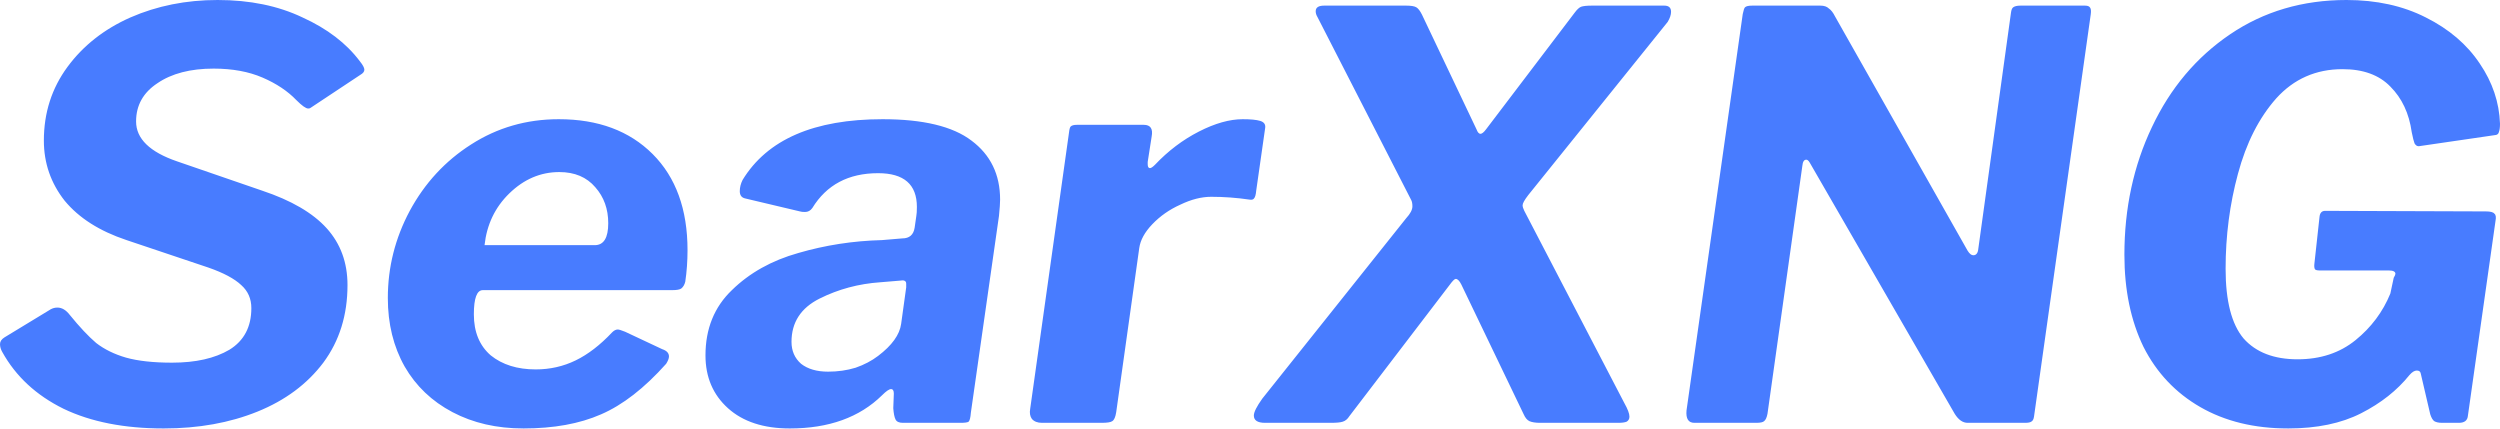
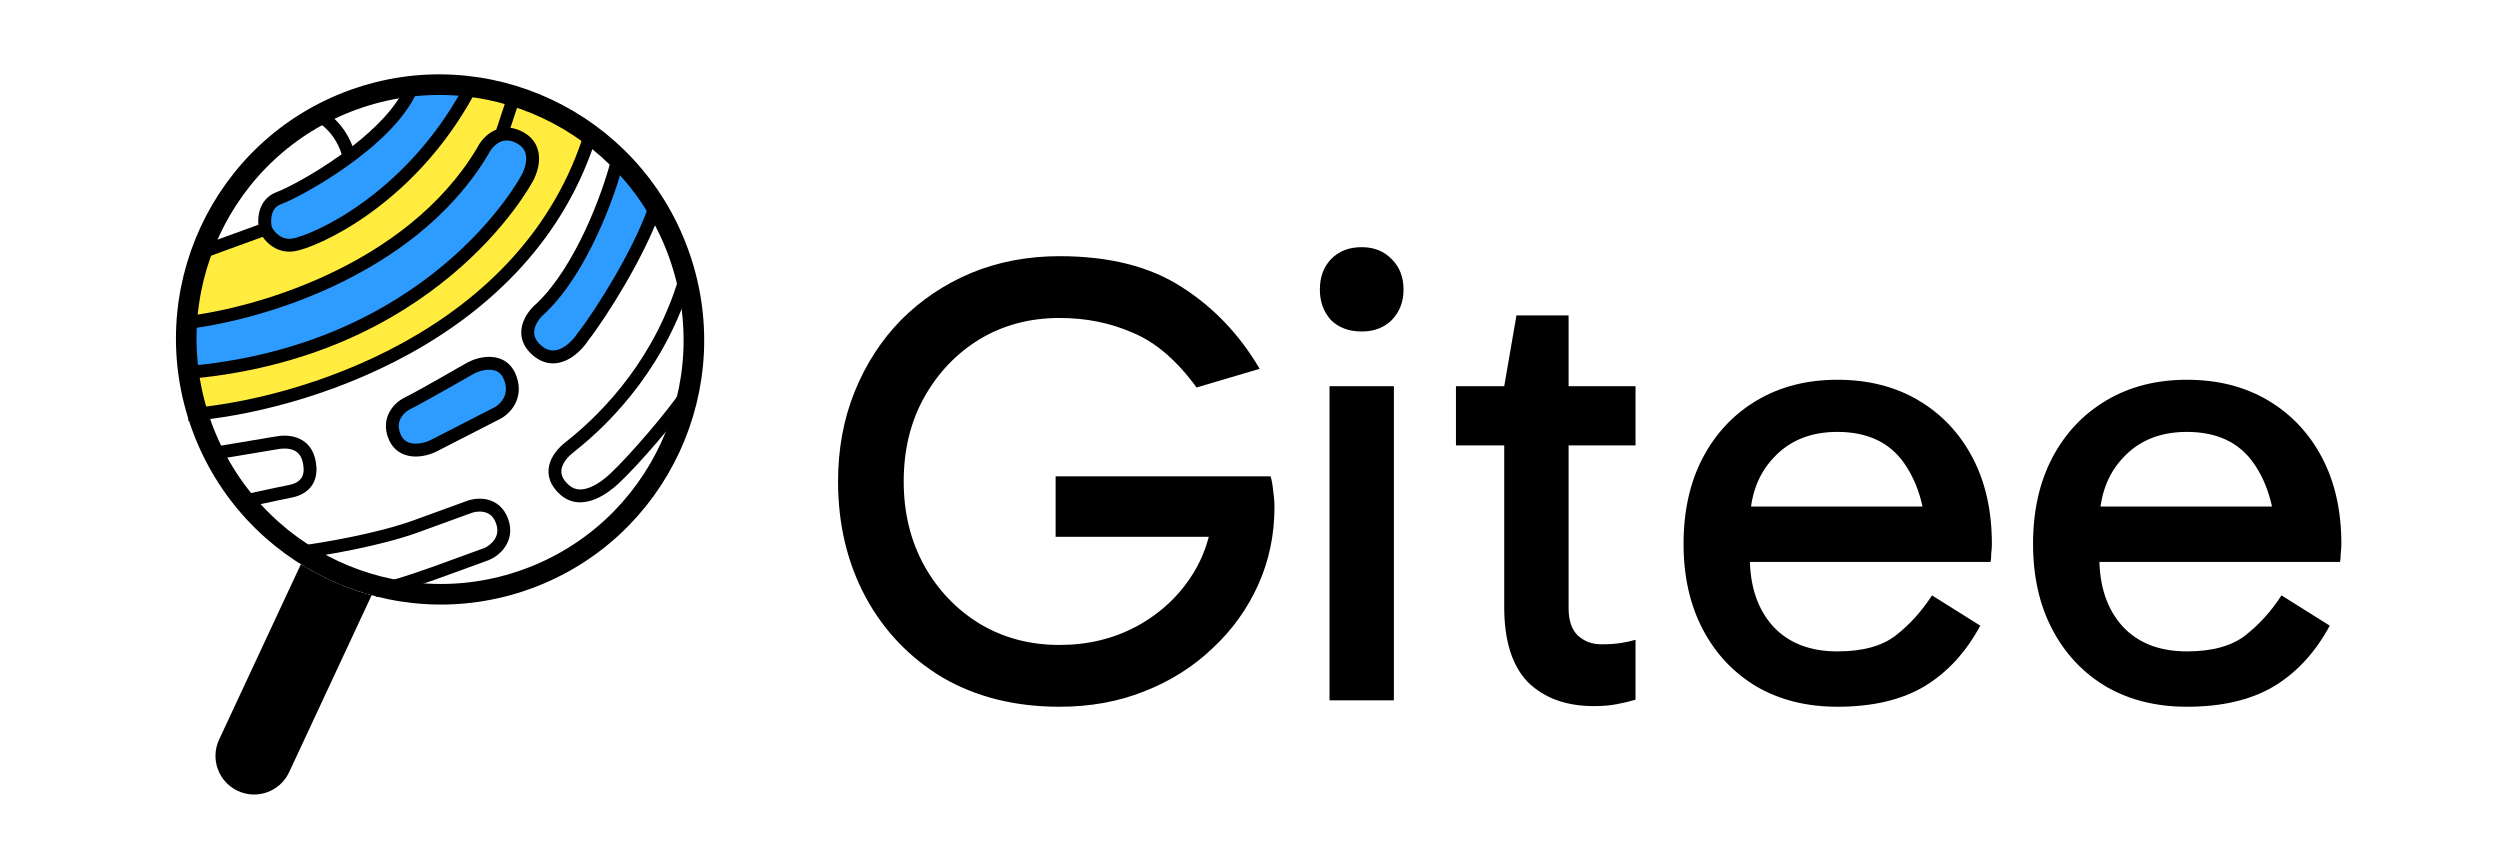
- <svg xmlns="http://www.w3.org/2000/svg" width="853.677" height="146.304" viewBox="0 0 225.869 38.71">
-   <g aria-label="SearXNG" style="line-height:1.25" font-style="normal" font-weight="400" font-size="50.8px" font-family="sans-serif" fill="#487cff" fill-opacity="1" stroke="none" stroke-width=".265">
-     <path d="M56.494 102.704q-1.168-1.22-3.048-2.032t-4.42-.813q-3.15 0-5.08 1.32-1.93 1.27-1.93 3.455 0 2.337 3.708 3.607l7.671 2.641q3.963 1.321 5.842 3.404 1.88 2.083 1.88 5.13 0 4.065-2.185 7.011-2.184 2.896-5.943 4.42-3.76 1.524-8.484 1.524-5.334 0-9.042-1.778-3.709-1.829-5.537-5.131-.204-.356-.204-.711 0-.356.407-.61l4.013-2.438q.356-.254.762-.254.61 0 1.118.66 1.32 1.626 2.387 2.54 1.118.864 2.693 1.321 1.625.457 4.165.457 3.2 0 5.182-1.168 1.981-1.22 1.981-3.76 0-1.27-.914-2.082-.915-.864-2.947-1.575l-7.417-2.49q-3.657-1.218-5.588-3.555-1.88-2.388-1.88-5.436 0-3.759 2.134-6.655 2.134-2.895 5.69-4.47 3.607-1.575 7.874-1.575 4.369 0 7.67 1.575 3.354 1.524 5.182 3.962.407.508.407.762t-.356.458l-4.52 2.997q-.052.05-.204.05-.305 0-1.067-.761M77.004 132.37q-3.607 0-6.401-1.472-2.794-1.474-4.318-4.115-1.524-2.693-1.524-6.198 0-4.165 1.981-7.874 2.032-3.759 5.537-5.994 3.556-2.286 7.925-2.286 5.334 0 8.484 3.15t3.15 8.686q0 1.473-.204 2.845-.101.406-.355.61-.204.152-.813.152h-17.12q-.813 0-.813 2.184 0 2.388 1.524 3.709 1.575 1.27 4.064 1.27 1.93 0 3.607-.813t3.302-2.54q.254-.254.508-.254.153 0 .66.203l3.353 1.575q.61.203.61.66 0 .254-.254.66-2.946 3.303-5.893 4.573-2.895 1.27-7.01 1.27m6.451-16.56q1.22 0 1.22-1.981 0-1.93-1.169-3.251-1.168-1.372-3.251-1.372-2.54 0-4.521 1.93-1.93 1.88-2.235 4.674zM109.411 129.374q-3.048 2.997-8.331 2.997-3.556 0-5.588-1.829t-2.032-4.775q0-3.607 2.387-5.893 2.388-2.337 5.995-3.353 3.657-1.067 7.569-1.168l1.829-.153q.965 0 1.117-.965l.153-1.067q.05-.254.05-.812 0-3.048-3.505-3.048-4.013 0-5.943 3.15-.254.355-.66.355-.305 0-.458-.051l-4.927-1.168q-.508-.102-.508-.66 0-.509.254-1.017 3.352-5.486 12.649-5.486 5.486 0 8.026 1.93 2.591 1.93 2.591 5.334 0 .457-.102 1.473l-2.54 17.78q-.05.66-.203.813-.152.102-.711.102h-5.232q-.508 0-.66-.305t-.204-1.016l.05-1.32q0-.407-.253-.407-.254 0-.813.559m2.184-9.754v-.305q0-.203-.101-.254-.102-.101-.407-.05l-1.828.152q-2.947.203-5.487 1.473t-2.54 3.912q0 1.219.864 1.98.914.712 2.438.712 1.321 0 2.49-.356 1.168-.406 2.031-1.066 1.88-1.423 2.083-2.896zM123.864 131.863q-.61 0-.915-.356-.254-.355-.152-.914l3.505-24.943q.05-.457.152-.559.153-.152.56-.152h6.044q.915 0 .712 1.067l-.356 2.286v.203q0 .355.203.355.153 0 .457-.304 1.778-1.88 3.963-2.998 2.184-1.117 3.962-1.117 1.067 0 1.575.152.508.153.457.61l-.813 5.69q-.05.558-.203.71-.101.153-.406.102-1.727-.254-3.455-.254-1.32 0-2.794.711-1.473.66-2.54 1.778-1.016 1.067-1.168 2.134l-2.083 14.834q-.101.66-.355.812-.204.153-.966.153zM176.481 130.085q.457.813.457 1.219 0 .305-.254.457-.254.102-.762.102h-7.06q-.61 0-.966-.153-.305-.152-.508-.61l-5.639-11.734q-.254-.508-.508-.508-.152 0-.559.559l-9.042 11.836q-.254.407-.61.508-.304.102-1.066.102h-5.944q-1.016 0-1.016-.66 0-.458.762-1.525l13.005-16.306q.559-.61.559-1.067 0-.356-.102-.559l-8.484-16.56q-.152-.255-.152-.509 0-.508.762-.508h7.417q.66 0 .914.153.254.152.508.66l4.928 10.363q.152.407.355.407.204 0 .508-.407l8.027-10.566q.305-.407.559-.508.304-.102.965-.102h6.553q.61 0 .61.559 0 .406-.305.914l-12.599 15.647q-.508.66-.508.914 0 .203.153.508zM218.113 94.17q.355 0 .457.202.101.153.05.56l-5.13 36.372q-.05.356-.254.457-.153.102-.559.102h-5.182q-.66 0-1.168-.813l-13.106-22.708q-.153-.254-.305-.254-.305 0-.356.56l-3.15 22.402q-.1.508-.304.66-.153.153-.711.153h-5.588q-.813 0-.712-1.118l5.08-35.814q.102-.508.204-.61.152-.152.66-.152h6.147q.508 0 .762.254.305.203.559.711l11.988 21.184q.254.406.508.406.407 0 .458-.61l2.946-21.284q.05-.407.203-.508.203-.153.66-.153zM236.44 132.37q-4.572 0-7.925-1.93t-5.131-5.435q-1.727-3.556-1.727-8.331 0-6.3 2.489-11.532 2.49-5.283 7.061-8.382 4.572-3.099 10.516-3.099 4.064 0 7.163 1.575 3.15 1.575 4.876 4.166 1.728 2.54 1.83 5.435 0 .508-.102.762-.051.203-.254.254l-6.96 1.016h-.05q-.204 0-.356-.254-.102-.254-.254-1.016-.356-2.54-1.93-4.115-1.525-1.574-4.319-1.574-3.607 0-5.994 2.641-2.337 2.642-3.455 6.807-1.117 4.115-1.117 8.586 0 4.368 1.625 6.299 1.677 1.88 4.877 1.88 3.099 0 5.233-1.728t3.15-4.216l.304-1.423q.152-.254.152-.355 0-.305-.61-.305h-6.248q-.304 0-.406-.102-.102-.152-.05-.558l.456-4.166q.051-.559.508-.559l14.53.051q.609 0 .761.203.203.153.102.66l-2.49 17.577q-.05.66-.812.66h-1.524q-.457 0-.711-.152-.204-.152-.356-.61l-.864-3.708q-.05-.254-.355-.254t-.66.407q-1.677 2.083-4.37 3.454-2.692 1.372-6.603 1.372" style="-inkscape-font-specification:&quot;Libre Franklin&quot;" transform="translate(-29.722 -93.661)" font-style="normal" font-variant="normal" font-weight="400" font-stretch="normal" font-size="50.8px" font-family="Libre Franklin" fill="#487cff" fill-opacity="1" stroke-width=".265" />
-   </g>
+ <svg xmlns="http://www.w3.org/2000/svg" width="971" height="337" viewBox="0 0 971 337" fill="none">
+   <path fill-rule="evenodd" clip-rule="evenodd" d="M144.342 231.194C134.646 228.543 125.379 224.48 116.855 219.154L85.102 287.249C81.6 294.758 84.849 303.682 92.357 307.183C99.865 310.684 108.79 307.436 112.291 299.928L144.342 231.194Z" fill="black" />
+   <path d="M165.542 131.676C144.461 147.437 98.127 157.455 77.595 160.494C76.113 156.422 72.891 145.817 71.863 135.976C70.996 127.672 78.26 97.998 78.26 97.998C78.26 97.998 91.543 92.099 101.41 88.507C108.458 85.942 102.951 98.588 117.516 93.287C130.206 88.145 156.684 79.563 182.345 34.573C194.878 30.864 223.314 48.913 228.571 53.398C210.437 98.114 192.082 111.835 165.945 131.375L165.542 131.676Z" fill="#FFEC3F" />
+   <path d="M118.364 72.227C101.791 76.982 101.324 85.346 103.162 88.934L107.905 94.657L115.039 95.253C115.964 94.384 122.317 90.688 140.324 82.857C158.332 75.026 175.3 46.892 181.533 33.805L157.868 36.033C151.605 46.116 134.937 67.472 118.364 72.227Z" fill="#2E9BFF" />
+   <path fill-rule="evenodd" clip-rule="evenodd" d="M159.32 137.274C128.076 154.553 94.592 162.013 73.208 163.587L72.841 158.6C93.604 157.072 126.37 149.783 156.901 132.898C187.405 116.029 215.493 89.691 227.372 50.116L232.161 51.554C219.799 92.74 190.59 119.98 159.32 137.274Z" fill="black" />
+   <path fill-rule="evenodd" clip-rule="evenodd" d="M136.91 56.764C135.064 51.823 130.825 44.968 122.85 41.523L120.867 46.113C128.096 49.236 131.583 56.028 132.697 59.92C132.442 60.103 132.188 60.286 131.933 60.467C121.314 68.02 110.989 73.315 107.515 74.579C103.593 76.007 101.626 78.981 100.812 81.928C100.297 83.795 100.225 85.685 100.367 87.29L74.586 96.674L76.296 101.373L102.037 92.004C102.809 93.123 103.854 94.297 105.174 95.291C107.419 96.982 110.508 98.177 114.306 97.596C116.548 97.254 120.527 95.947 125.49 93.625C130.513 91.276 136.697 87.816 143.369 83.049C156.714 73.513 172.053 58.714 183.939 37.058L179.555 34.652C168.086 55.55 153.297 69.809 140.462 78.98C134.043 83.567 128.124 86.873 123.371 89.096C118.559 91.347 115.089 92.418 113.551 92.654C111.3 92.998 109.54 92.321 108.182 91.297C106.861 90.303 105.965 89.004 105.538 88.12C105.266 86.881 105.152 84.994 105.632 83.259C106.111 81.523 107.133 80.039 109.225 79.278C113.268 77.806 124 72.245 134.831 64.541C145.609 56.876 157.02 46.721 161.858 35.9L157.294 33.859C153.706 41.883 145.724 49.897 136.91 56.764Z" fill="black" />
+   <path d="M130.72 107.636C119.889 114.133 86.683 122.601 71.433 126.022L74.301 144.134C81.391 143.149 100.853 139.897 121.971 134.765C143.089 129.632 171.316 107.582 182.79 97.198C190.42 88.922 205.85 70.501 206.531 63.016C207.213 55.532 202.086 52.751 199.437 52.296C196.817 50.944 189.561 52.06 181.5 67.338C171.424 86.436 144.259 99.516 130.72 107.636Z" fill="#2E9BFF" />
+   <path fill-rule="evenodd" clip-rule="evenodd" d="M198.252 49.648C199.352 49.785 200.501 50.089 201.691 50.591C204.26 51.675 206.137 53.175 207.399 54.981C208.657 56.781 209.202 58.739 209.339 60.59C209.605 64.201 208.331 67.582 207.517 69.328C205.799 73.012 169.006 139.712 71.035 147.354L70.646 142.369C166.183 134.917 201.715 69.939 202.986 67.215C203.665 65.756 204.526 63.306 204.352 60.958C204.269 59.828 203.951 58.776 203.301 57.845C202.654 56.92 201.578 55.97 199.747 55.197C197.074 54.069 194.992 54.577 193.347 55.632C191.581 56.764 190.299 58.568 189.701 59.85L189.647 59.966L189.581 60.076C175.079 84.32 152.029 100.667 129.29 111.259C106.548 121.853 83.908 126.789 69.912 128.085L69.451 123.106C82.908 121.86 104.986 117.065 127.179 106.727C149.341 96.404 171.409 80.653 185.228 57.613C186.144 55.703 187.963 53.145 190.647 51.423C191.301 51.004 192.005 50.636 192.753 50.341L197.146 37.113L201.891 38.688L198.252 49.648Z" fill="black" />
+   <path fill-rule="evenodd" clip-rule="evenodd" d="M107.743 174.485L80.661 179.021L79.835 174.089L106.888 169.558C109.162 169.124 112.857 168.837 116.201 170.343C117.931 171.122 119.55 172.375 120.77 174.272C121.98 176.155 122.714 178.54 122.899 181.469C123.102 184.681 122.241 187.449 120.351 189.554C118.503 191.612 115.897 192.784 113.047 193.314C110.717 193.747 106.855 194.588 102.893 195.45L102.816 195.467C98.865 196.326 94.826 197.205 92.287 197.677L91.373 192.762C93.818 192.307 97.766 191.449 101.753 190.581L101.917 190.545C105.812 189.698 109.727 188.846 112.132 188.398C114.266 188.001 115.734 187.211 116.631 186.213C117.486 185.261 118.041 183.878 117.909 181.784C117.766 179.512 117.219 177.996 116.564 176.977C115.918 175.972 115.086 175.324 114.148 174.902C112.171 174.012 109.675 174.113 107.803 174.474L107.773 174.48L107.743 174.485Z" fill="black" />
+   <path d="M182.932 142.906C180.565 144.171 165.648 152.921 158.159 156.711C155.298 158.107 150.318 162.651 153.293 169.656C156.269 176.661 164.302 175.049 167.947 173.368L193.061 160.503C195.766 159.163 200.966 154.444 198.226 146.917C195.148 138.46 186.05 141.239 182.932 142.906Z" fill="#2E9BFF" />
+   <path d="M158.159 156.711L159.256 158.958L159.272 158.95L159.288 158.942L158.159 156.711ZM182.932 142.906L181.753 140.701L181.753 140.701L182.932 142.906ZM193.061 160.503L191.952 158.262L191.937 158.27L191.921 158.278L193.061 160.503ZM167.947 173.368L168.994 175.638L169.041 175.617L169.087 175.593L167.947 173.368ZM153.293 169.656L155.595 168.679L155.595 168.679L153.293 169.656ZM159.288 158.942C166.722 155.18 182.016 146.23 184.11 145.111L181.753 140.701C179.115 142.112 164.574 150.663 157.031 154.48L159.288 158.942ZM184.11 145.111C185.415 144.413 188.013 143.488 190.468 143.612C191.653 143.671 192.705 143.97 193.575 144.559C194.424 145.133 195.266 146.094 195.877 147.772L200.575 146.062C199.647 143.511 198.197 141.648 196.377 140.417C194.578 139.2 192.583 138.712 190.72 138.618C187.077 138.434 183.567 139.732 181.753 140.701L184.11 145.111ZM195.877 147.772C196.982 150.808 196.466 153.109 195.51 154.798C194.495 156.59 192.924 157.781 191.952 158.262L194.17 162.743C195.904 161.885 198.284 160.047 199.861 157.262C201.496 154.374 202.21 150.552 200.575 146.062L195.877 147.772ZM191.921 158.278L166.807 171.143L169.087 175.593L194.201 162.728L191.921 158.278ZM166.9 171.098C165.346 171.815 162.874 172.491 160.6 172.28C158.482 172.084 156.651 171.166 155.595 168.679L150.992 170.633C152.911 175.15 156.585 176.93 160.139 177.259C163.536 177.573 166.903 176.603 168.994 175.638L166.9 171.098ZM155.595 168.679C154.424 165.922 154.849 163.848 155.716 162.307C156.651 160.647 158.185 159.48 159.256 158.958L157.063 154.464C155.272 155.338 152.886 157.141 151.359 159.854C149.765 162.685 149.188 166.385 150.992 170.633L155.595 168.679Z" fill="black" />
+   <path d="M209.33 136.49L204.842 128.546L207.531 122.778L221.496 107.054L232.126 85.094L241.176 63.177L253.911 83.55L234.827 120.293L219.796 137.47L209.33 136.49Z" fill="#2E9BFF" />
+   <path fill-rule="evenodd" clip-rule="evenodd" d="M227.304 89.436C232.222 78.915 235.59 68.718 237.175 62.594L242.015 63.847C240.357 70.254 236.887 80.743 231.833 91.553C226.795 102.331 220.084 113.641 211.865 121.508L211.792 121.578L211.713 121.642C210.176 122.891 208.369 125.047 207.715 127.365C207.402 128.477 207.365 129.579 207.692 130.66C208.019 131.738 208.763 132.978 210.304 134.284C211.789 135.541 213.152 136.024 214.359 136.113C215.593 136.204 216.862 135.896 218.14 135.257C220.762 133.945 223.045 131.421 224.313 129.451L224.377 129.352L224.45 129.259C231.367 120.459 245.754 97.418 251.511 81.136L256.225 82.803C250.256 99.686 235.623 123.104 228.452 132.258C226.873 134.679 224.013 137.909 220.377 139.728C218.5 140.667 216.33 141.272 213.991 141.099C211.625 140.925 209.28 139.968 207.073 138.099C204.923 136.279 203.557 134.257 202.907 132.109C202.257 129.964 202.377 127.876 202.903 126.008C203.915 122.418 206.467 119.486 208.477 117.83C216.012 110.589 222.385 99.956 227.304 89.436Z" fill="black" />
+   <path fill-rule="evenodd" clip-rule="evenodd" d="M162.532 206.732C147.603 212.166 125.745 215.81 116.714 216.958L116.083 211.998C125.021 210.862 146.431 207.272 160.821 202.034L160.907 202.003L160.993 201.972L161.078 201.94L161.163 201.909L161.248 201.879L161.333 201.848L161.417 201.817L161.502 201.786L161.586 201.756L161.67 201.725L161.753 201.695L161.837 201.664L161.92 201.634L162.003 201.604L162.086 201.574L162.168 201.544L162.251 201.514L162.333 201.484L162.415 201.454L162.496 201.424L162.578 201.395L162.659 201.365L162.74 201.335L162.821 201.306L162.902 201.277L162.982 201.247L163.063 201.218L163.143 201.189L163.223 201.16L163.302 201.131L163.382 201.102L163.461 201.073L163.54 201.045L163.619 201.016L163.697 200.987L163.775 200.959L163.854 200.93L163.932 200.902L164.009 200.874L164.087 200.845L164.164 200.817L164.241 200.789L164.318 200.761L164.395 200.733L164.472 200.705L164.548 200.678L164.624 200.65L164.7 200.622L164.776 200.595L164.851 200.567L164.926 200.54L165.001 200.513L165.076 200.485L165.151 200.458L165.225 200.431L165.3 200.404L165.374 200.377L165.448 200.35L165.521 200.323L165.595 200.297L165.668 200.27L165.741 200.243L165.814 200.217L165.886 200.19L165.959 200.164L166.031 200.138L166.103 200.112L166.175 200.085L166.247 200.059L166.318 200.033L166.389 200.007L166.46 199.982L166.531 199.956L166.602 199.93L166.672 199.904L166.742 199.879L166.812 199.853L166.882 199.828L166.952 199.803L167.021 199.777L167.091 199.752L167.16 199.727L167.229 199.702L167.297 199.677L167.366 199.652L167.434 199.627L167.502 199.602L167.57 199.578L167.637 199.553L167.705 199.529L167.772 199.504L167.839 199.48L167.906 199.455L167.973 199.431L168.039 199.407L168.106 199.383L168.172 199.359L168.238 199.335L168.303 199.311L168.369 199.287L168.434 199.263L168.499 199.239L168.564 199.216L168.629 199.192L168.694 199.169L168.758 199.145L168.822 199.122L168.886 199.099L168.95 199.075L169.014 199.052L169.077 199.029L169.14 199.006L169.203 198.983L169.266 198.96L169.329 198.938L169.391 198.915L169.453 198.892L169.515 198.87L169.577 198.847L169.639 198.825L169.701 198.802L169.762 198.78L169.823 198.758L169.884 198.735L169.945 198.713L170.005 198.691L170.066 198.669L170.126 198.647L170.186 198.626L170.246 198.604L170.305 198.582L170.365 198.56L170.424 198.539L170.483 198.517L170.542 198.496L170.601 198.475L170.659 198.453L170.717 198.432L170.776 198.411L170.834 198.39L170.891 198.369L170.949 198.348L171.006 198.327L171.064 198.306L171.121 198.285L171.177 198.265L171.234 198.244L171.291 198.223L171.347 198.203L171.403 198.183L171.459 198.162L171.515 198.142L171.57 198.122L171.626 198.101L171.681 198.081L171.736 198.061L171.791 198.041L171.845 198.022L171.9 198.002L171.954 197.982L172.008 197.962L172.062 197.943L172.116 197.923L172.17 197.903L172.223 197.884L172.276 197.865L172.329 197.845L172.382 197.826L172.435 197.807L172.487 197.788L172.54 197.769L172.592 197.75L172.644 197.731L172.696 197.712L172.747 197.693L172.799 197.675L172.85 197.656L172.901 197.637L172.952 197.619L173.003 197.6L173.053 197.582L173.104 197.564L173.154 197.545L173.204 197.527L173.254 197.509L173.304 197.491L173.353 197.473L173.402 197.455L173.452 197.437L173.501 197.419L173.549 197.401L173.598 197.384L173.647 197.366L173.695 197.348L173.743 197.331L173.791 197.313L173.839 197.296L173.886 197.279L173.934 197.261L173.981 197.244L174.028 197.227L174.075 197.21L174.122 197.193L174.169 197.176L174.215 197.159L174.261 197.142L174.307 197.125L174.353 197.109L174.399 197.092L174.444 197.076L174.49 197.059L174.535 197.043L174.58 197.026L174.625 197.01L174.67 196.994L174.714 196.977L174.759 196.961L174.803 196.945L174.847 196.929L174.891 196.913L174.935 196.897L174.978 196.881L175.022 196.865L175.065 196.85L175.108 196.834L175.151 196.818L175.193 196.803L175.236 196.787L175.278 196.772L175.321 196.757L175.363 196.741L175.405 196.726L175.446 196.711L175.488 196.696L175.529 196.681L175.571 196.666L175.612 196.651L175.653 196.636L175.693 196.621L175.734 196.606L175.774 196.591L175.815 196.577L175.855 196.562L175.895 196.548L175.935 196.533L175.974 196.519L176.014 196.504L176.053 196.49L176.092 196.476L176.131 196.462L176.17 196.448L176.209 196.433L176.247 196.419L176.285 196.405L176.324 196.392L176.362 196.378L176.399 196.364L176.437 196.35L176.475 196.337L176.512 196.323L176.549 196.309L176.586 196.296L176.623 196.282L176.66 196.269L176.697 196.256L176.733 196.243L176.769 196.229L176.806 196.216L176.842 196.203L176.877 196.19L176.913 196.177L176.949 196.164L176.984 196.151L177.019 196.138L177.054 196.126L177.089 196.113L177.124 196.1L177.158 196.088L177.193 196.075L177.227 196.063L177.261 196.05L177.295 196.038L177.329 196.026L177.363 196.013L177.396 196.001L177.429 195.989L177.463 195.977L177.496 195.965L177.529 195.953L177.561 195.941L177.594 195.929L177.626 195.917L177.659 195.906L177.691 195.894L177.723 195.882L177.755 195.871L177.786 195.859L177.818 195.848L177.849 195.836L177.881 195.825L177.912 195.814L177.943 195.802L177.973 195.791L178.004 195.78L178.035 195.769L178.065 195.758L178.095 195.747L178.125 195.736L178.155 195.725L178.185 195.714L178.215 195.703L178.244 195.693L178.273 195.682L178.303 195.671L178.332 195.661L178.36 195.65L178.389 195.64L178.418 195.629L178.446 195.619L178.475 195.609L178.503 195.598L178.531 195.588L178.559 195.578L178.586 195.568L178.614 195.558L178.641 195.548L178.669 195.538L178.696 195.528L178.723 195.518L178.75 195.509L178.777 195.499L178.803 195.489L178.83 195.479L178.856 195.47L178.882 195.46L178.908 195.451L178.934 195.441L178.96 195.432L178.985 195.423L179.011 195.414L179.036 195.404L179.061 195.395L179.086 195.386L179.111 195.377L179.136 195.368L179.161 195.359L179.185 195.35L179.209 195.341L179.234 195.332L179.258 195.324L179.282 195.315L179.305 195.306L179.329 195.298L179.353 195.289L179.376 195.281L179.399 195.272L179.422 195.264L179.445 195.255L179.468 195.247L179.491 195.239L179.513 195.231L179.536 195.222L179.558 195.214L179.58 195.206L179.602 195.198L179.624 195.19L179.646 195.182L179.668 195.174L179.689 195.167L179.71 195.159L179.732 195.151L179.753 195.143L179.774 195.136L179.795 195.128L179.815 195.121L179.836 195.113L179.856 195.106L179.877 195.098L179.897 195.091L179.917 195.084L179.937 195.077L179.956 195.069L179.976 195.062L179.996 195.055L180.015 195.048L180.034 195.041L180.053 195.034L180.072 195.027L180.091 195.02L180.11 195.013L180.128 195.007L180.147 195L180.165 194.993L180.184 194.987L180.202 194.98L180.22 194.974L180.237 194.967L180.255 194.961L180.273 194.954L180.29 194.948L180.307 194.942L180.325 194.935L180.342 194.929L180.359 194.923L180.375 194.917L180.392 194.911L180.409 194.905L180.425 194.899L180.441 194.893L180.458 194.887L180.474 194.881L180.49 194.875L180.506 194.869L180.521 194.864L180.537 194.858L180.552 194.852L180.568 194.847L180.583 194.841L180.598 194.836L180.613 194.83L180.628 194.825L180.642 194.82L180.657 194.814L180.671 194.809L180.686 194.804L180.7 194.799L180.714 194.794L180.728 194.788L180.742 194.783L180.756 194.778L180.769 194.773L180.783 194.769L180.796 194.764L180.809 194.759L180.823 194.754L180.836 194.749L180.849 194.745L180.861 194.74L180.874 194.735L180.887 194.731L180.899 194.726L180.911 194.722L180.924 194.717L180.936 194.713L180.948 194.709L180.959 194.704L180.971 194.7L180.983 194.696L180.994 194.692L181.006 194.687L181.017 194.683L181.028 194.679L181.039 194.675L181.05 194.671L181.061 194.667L181.072 194.663L181.082 194.66L181.093 194.656L181.103 194.652L181.113 194.648L181.123 194.645L181.133 194.641L181.143 194.637L181.153 194.634L181.163 194.63L181.172 194.627L181.182 194.623L181.191 194.62L181.2 194.617L181.209 194.613L181.218 194.61L181.227 194.607L181.236 194.604L181.245 194.6L181.253 194.597L181.262 194.594L181.27 194.591L181.278 194.588L181.286 194.585L181.294 194.582L181.302 194.579L181.31 194.577L181.318 194.574L181.325 194.571L181.333 194.568L181.34 194.566L181.348 194.563L181.355 194.56L181.362 194.558L181.369 194.555L181.376 194.553L181.382 194.55L181.389 194.548L181.395 194.546L181.402 194.543L181.408 194.541L181.414 194.539L181.42 194.537L181.426 194.534L181.432 194.532L181.438 194.53L181.444 194.528L181.449 194.526L181.455 194.524L181.46 194.522L181.465 194.52L181.47 194.518L181.475 194.516L181.48 194.515L181.485 194.513L181.49 194.511L181.495 194.509C183.413 193.811 186.449 193.305 189.493 194.085C192.693 194.905 195.748 197.122 197.345 201.511C198.939 205.89 198.054 209.598 196.215 212.354C194.452 214.995 191.876 216.691 189.99 217.486L189.933 217.511L189.874 217.532L169.201 225.056L169.17 225.068L169.139 225.078C168.087 225.43 166.938 225.828 165.712 226.254C160.128 228.191 152.954 230.679 146.158 231.802L145.343 226.869C151.671 225.823 158.325 223.518 163.911 221.584C165.175 221.146 166.384 220.728 167.522 220.347L188.101 212.857C189.288 212.344 190.965 211.212 192.056 209.578C193.086 208.035 193.652 205.983 192.647 203.221C191.645 200.467 189.942 199.361 188.252 198.928C186.406 198.455 184.418 198.766 183.205 199.208L183.2 199.21L183.195 199.211L183.191 199.213L183.186 199.215L183.181 199.217L183.175 199.219L183.17 199.221L183.165 199.222L183.159 199.224L183.154 199.227L183.148 199.229L183.142 199.231L183.136 199.233L183.13 199.235L183.124 199.237L183.118 199.239L183.112 199.242L183.105 199.244L183.099 199.246L183.092 199.249L183.086 199.251L183.079 199.254L183.072 199.256L183.065 199.259L183.058 199.261L183.05 199.264L183.043 199.267L183.036 199.27L183.028 199.272L183.02 199.275L183.012 199.278L183.005 199.281L182.997 199.284L182.988 199.287L182.98 199.29L182.972 199.293L182.963 199.296L182.955 199.299L182.946 199.302L182.937 199.305L182.929 199.308L182.92 199.312L182.91 199.315L182.901 199.318L182.892 199.322L182.882 199.325L182.873 199.329L182.863 199.332L182.853 199.336L182.843 199.339L182.833 199.343L182.823 199.347L182.813 199.351L182.803 199.354L182.792 199.358L182.782 199.362L182.771 199.366L182.76 199.37L182.749 199.374L182.738 199.378L182.727 199.382L182.716 199.386L182.704 199.39L182.693 199.394L182.681 199.398L182.67 199.403L182.658 199.407L182.646 199.411L182.634 199.416L182.621 199.42L182.609 199.425L182.597 199.429L182.584 199.434L182.571 199.438L182.559 199.443L182.546 199.448L182.533 199.453L182.52 199.457L182.506 199.462L182.493 199.467L182.479 199.472L182.466 199.477L182.452 199.482L182.438 199.487L182.424 199.492L182.41 199.497L182.396 199.502L182.382 199.508L182.367 199.513L182.352 199.518L182.338 199.524L182.323 199.529L182.308 199.534L182.293 199.54L182.278 199.545L182.262 199.551L182.247 199.557L182.231 199.562L182.216 199.568L182.2 199.574L182.184 199.58L182.168 199.585L182.152 199.591L182.135 199.597L182.119 199.603L182.102 199.609L182.086 199.615L182.069 199.621L182.052 199.628L182.035 199.634L182.018 199.64L182 199.646L181.983 199.653L181.965 199.659L181.947 199.666L181.93 199.672L181.912 199.679L181.894 199.685L181.875 199.692L181.857 199.698L181.839 199.705L181.82 199.712L181.801 199.719L181.782 199.726L181.763 199.733L181.744 199.74L181.725 199.747L181.706 199.754L181.686 199.761L181.667 199.768L181.647 199.775L181.627 199.782L181.607 199.79L181.587 199.797L181.566 199.804L181.546 199.812L181.525 199.819L181.505 199.827L181.484 199.834L181.463 199.842L181.442 199.85L181.421 199.857L181.399 199.865L181.378 199.873L181.356 199.881L181.334 199.889L181.312 199.897L181.29 199.905L181.268 199.913L181.246 199.921L181.224 199.929L181.201 199.937L181.178 199.946L181.155 199.954L181.132 199.962L181.109 199.971L181.086 199.979L181.063 199.988L181.039 199.996L181.016 200.005L180.992 200.013L180.968 200.022L180.944 200.031L180.92 200.04L180.895 200.049L180.871 200.057L180.846 200.066L180.821 200.075L180.796 200.085L180.771 200.094L180.746 200.103L180.721 200.112L180.695 200.121L180.67 200.131L180.644 200.14L180.618 200.149L180.592 200.159L180.566 200.168L180.54 200.178L180.513 200.188L180.487 200.197L180.46 200.207L180.433 200.217L180.406 200.227L180.379 200.236L180.352 200.246L180.324 200.256L180.297 200.266L180.269 200.277L180.241 200.287L180.213 200.297L180.185 200.307L180.156 200.317L180.128 200.328L180.099 200.338L180.071 200.349L180.042 200.359L180.013 200.37L179.983 200.38L179.954 200.391L179.925 200.402L179.895 200.413L179.865 200.423L179.835 200.434L179.805 200.445L179.775 200.456L179.745 200.467L179.714 200.478L179.684 200.49L179.653 200.501L179.622 200.512L179.591 200.523L179.559 200.535L179.528 200.546L179.497 200.558L179.465 200.569L179.433 200.581L179.401 200.592L179.369 200.604L179.337 200.616L179.304 200.628L179.272 200.64L179.239 200.651L179.206 200.663L179.173 200.675L179.14 200.688L179.106 200.7L179.073 200.712L179.039 200.724L179.005 200.736L178.971 200.749L178.937 200.761L178.903 200.774L178.868 200.786L178.834 200.799L178.799 200.811L178.764 200.824L178.729 200.837L178.694 200.85L178.659 200.863L178.623 200.876L178.587 200.888L178.552 200.902L178.516 200.915L178.48 200.928L178.443 200.941L178.407 200.954L178.37 200.968L178.333 200.981L178.297 200.994L178.259 201.008L178.222 201.021L178.185 201.035L178.147 201.049L178.11 201.062L178.072 201.076L178.034 201.09L177.995 201.104L177.957 201.118L177.919 201.132L177.88 201.146L177.841 201.16L177.802 201.174L177.763 201.189L177.724 201.203L177.684 201.217L177.645 201.232L177.605 201.246L177.565 201.261L177.525 201.275L177.485 201.29L177.444 201.305L177.403 201.319L177.363 201.334L177.322 201.349L177.281 201.364L177.239 201.379L177.198 201.394L177.156 201.409L177.115 201.425L177.073 201.44L177.031 201.455L176.989 201.47L176.946 201.486L176.904 201.501L176.861 201.517L176.818 201.533L176.775 201.548L176.732 201.564L176.688 201.58L176.645 201.596L176.601 201.612L176.557 201.627L176.513 201.644L176.469 201.66L176.424 201.676L176.38 201.692L176.335 201.708L176.29 201.725L176.245 201.741L176.2 201.757L176.155 201.774L176.109 201.791L176.063 201.807L176.017 201.824L175.971 201.841L175.925 201.858L175.879 201.874L175.832 201.891L175.785 201.908L175.738 201.926L175.691 201.943L175.644 201.96L175.597 201.977L175.549 201.994L175.501 202.012L175.453 202.029L175.405 202.047L175.357 202.064L175.308 202.082L175.26 202.1L175.211 202.118L175.162 202.135L175.113 202.153L175.063 202.171L175.014 202.189L174.964 202.207L174.914 202.225L174.864 202.244L174.814 202.262L174.763 202.28L174.713 202.299L174.662 202.317L174.611 202.336L174.56 202.354L174.509 202.373L174.457 202.392L174.406 202.41L174.354 202.429L174.302 202.448L174.25 202.467L174.198 202.486L174.145 202.505L174.092 202.525L174.039 202.544L173.986 202.563L173.933 202.583L173.88 202.602L173.826 202.621L173.772 202.641L173.718 202.661L173.664 202.68L173.61 202.7L173.556 202.72L173.501 202.74L173.446 202.76L173.391 202.78L173.336 202.8L173.28 202.82L173.225 202.84L173.169 202.861L173.113 202.881L173.057 202.901L173.001 202.922L172.944 202.942L172.888 202.963L172.831 202.984L172.774 203.005L172.716 203.025L172.659 203.046L172.601 203.067L172.544 203.088L172.486 203.109L172.428 203.131L172.369 203.152L172.311 203.173L172.252 203.194L172.193 203.216L172.134 203.237L172.075 203.259L172.015 203.281L171.956 203.302L171.896 203.324L171.836 203.346L171.776 203.368L171.715 203.39L171.655 203.412L171.594 203.434L171.533 203.456L171.472 203.478L171.411 203.501L171.349 203.523L171.287 203.545L171.226 203.568L171.164 203.591L171.101 203.613L171.039 203.636L170.976 203.659L170.913 203.682L170.85 203.705L170.787 203.728L170.724 203.751L170.66 203.774L170.596 203.797L170.532 203.82L170.468 203.844L170.404 203.867L170.339 203.891L170.274 203.914L170.209 203.938L170.144 203.962L170.079 203.985L170.014 204.009L169.948 204.033L169.882 204.057L169.816 204.081L169.749 204.105L169.683 204.129L169.616 204.154L169.549 204.178L169.482 204.203L169.415 204.227L169.348 204.252L169.28 204.276L169.212 204.301L169.144 204.326L169.076 204.35L169.007 204.375L168.939 204.4L168.87 204.425L168.801 204.451L168.731 204.476L168.662 204.501L168.592 204.526L168.523 204.552L168.453 204.577L168.382 204.603L168.312 204.629L168.241 204.654L168.17 204.68L168.099 204.706L168.028 204.732L167.957 204.758L167.885 204.784L167.813 204.81L167.741 204.836L167.669 204.863L167.596 204.889L167.524 204.915L167.451 204.942L167.378 204.968L167.305 204.995L167.231 205.022L167.158 205.049L167.084 205.075L167.01 205.102L166.935 205.129L166.861 205.157L166.786 205.184L166.711 205.211L166.636 205.238L166.561 205.266L166.486 205.293L166.41 205.321L166.334 205.348L166.258 205.376L166.182 205.404L166.105 205.432L166.028 205.46L165.951 205.488L165.874 205.516L165.797 205.544L165.719 205.572L165.642 205.6L165.564 205.629L165.486 205.657L165.407 205.686L165.329 205.714L165.25 205.743L165.171 205.772L165.092 205.801L165.012 205.829L164.933 205.858L164.853 205.888L164.773 205.917L164.692 205.946L164.612 205.975L164.531 206.005L164.45 206.034L164.369 206.063L164.288 206.093L164.207 206.123L164.125 206.152L164.043 206.182L163.961 206.212L163.878 206.242L163.796 206.272L163.713 206.302L163.63 206.333L163.547 206.363L163.463 206.393L163.38 206.424L163.296 206.454L163.212 206.485L163.128 206.515L163.043 206.546L162.958 206.577L162.873 206.608L162.788 206.639L162.703 206.67L162.617 206.701L162.532 206.732Z" fill="black" />
+   <path d="M221.259 173.651L219.716 171.684L219.716 171.684L221.259 173.651ZM219.341 190.312L217.695 192.193L217.695 192.193L219.341 190.312ZM238.52 185.992L236.821 184.158L236.821 184.158L238.52 185.992ZM263.739 107.654C254.719 138.041 235.557 159.262 219.716 171.684L222.801 175.619C239.22 162.743 259.142 140.714 268.533 109.077L263.739 107.654ZM219.716 171.684C216.86 173.924 214.171 177.029 213.309 180.71C212.387 184.648 213.682 188.681 217.695 192.193L220.988 188.431C218.13 185.93 217.744 183.703 218.178 181.85C218.672 179.738 220.377 177.52 222.801 175.619L219.716 171.684ZM217.695 192.193C222.132 196.076 227.27 195.477 231.269 193.823C235.223 192.189 238.562 189.362 240.22 187.825L236.821 184.158C235.296 185.572 232.481 187.912 229.359 189.203C226.282 190.475 223.422 190.561 220.988 188.431L217.695 192.193ZM240.22 187.825C247.91 180.696 263.379 162.724 268.969 154.158L264.782 151.425C259.441 159.608 244.249 177.272 236.821 184.158L240.22 187.825Z" fill="black" />
+   <path d="M263.485 98.156C282.191 149.553 255.887 206.275 204.785 224.875C153.683 243.475 97.072 216.931 78.365 165.534C59.658 114.138 85.963 57.416 137.065 38.816C188.167 20.216 244.778 46.76 263.485 98.156Z" stroke="black" stroke-width="8" />
+   <path d="M411.5 274.5C394.333 274.5 379.25 270.75 366.25 263.25C353.417 255.583 343.417 245.167 336.25 232C329.083 218.667 325.5 203.667 325.5 187C325.5 174.333 327.667 162.667 332 152C336.333 141.333 342.333 132.083 350 124.25C357.833 116.417 366.917 110.333 377.25 106C387.75 101.667 399.167 99.5 411.5 99.5C430.833 99.5 446.667 103.5 459 111.5C471.333 119.333 481.417 129.917 489.25 143.25L464.75 150.5C457.083 140 448.833 132.917 440 129.25C431.333 125.417 421.833 123.5 411.5 123.5C400 123.5 389.667 126.25 380.5 131.75C371.5 137.25 364.333 144.75 359 154.25C353.667 163.75 351 174.667 351 187C351 199.167 353.667 210.083 359 219.75C364.333 229.25 371.5 236.75 380.5 242.25C389.667 247.75 400 250.5 411.5 250.5C422.5 250.5 432.5 248.083 441.5 243.25C450.667 238.25 457.917 231.5 463.25 223C468.583 214.5 471.25 204.833 471.25 194L475 208.5H410V185H493.5C494 186.667 494.333 188.583 494.5 190.75C494.833 192.917 495 195 495 197C495 207.667 492.917 217.667 488.75 227C484.583 236.333 478.667 244.583 471 251.75C463.5 258.917 454.667 264.5 444.5 268.5C434.5 272.5 423.5 274.5 411.5 274.5ZM541.385 272H516.385V150H541.385V272ZM512.635 112.5C512.635 107.667 514.051 103.75 516.885 100.75C519.885 97.583 523.885 96 528.885 96C533.718 96 537.635 97.583 540.635 100.75C543.635 103.75 545.135 107.667 545.135 112.5C545.135 117.167 543.635 121.083 540.635 124.25C537.635 127.25 533.718 128.75 528.885 128.75C523.885 128.75 519.885 127.25 516.885 124.25C514.051 121.083 512.635 117.167 512.635 112.5ZM618.99 274.25C608.324 274.25 599.824 271.167 593.49 265C587.324 258.667 584.24 248.917 584.24 235.75V151.5V150L588.99 122.5H609.24V236.25C609.24 240.917 610.407 244.417 612.74 246.75C615.24 249.083 618.324 250.25 621.99 250.25C624.824 250.25 627.324 250.083 629.49 249.75C631.657 249.417 633.574 249 635.24 248.5V271.75C633.074 272.417 630.657 273 627.99 273.5C625.49 274 622.49 274.25 618.99 274.25ZM565.49 173V150H635.24V173H565.49ZM713.643 274.5C701.809 274.5 691.393 271.917 682.393 266.75C673.393 261.417 666.393 254 661.393 244.5C656.393 235 653.893 223.917 653.893 211.25C653.893 198.417 656.393 187.25 661.393 177.75C666.393 168.25 673.393 160.833 682.393 155.5C691.393 150.167 701.809 147.5 713.643 147.5C725.643 147.5 736.143 150.167 745.143 155.5C754.143 160.833 761.143 168.25 766.143 177.75C771.143 187.25 773.643 198.417 773.643 211.25C773.643 212.417 773.559 213.667 773.393 215C773.393 216.167 773.309 217.25 773.143 218.25H677.643V196.75H755.143L748.143 211.25C748.143 198.583 745.309 188.167 739.643 180C733.976 171.833 725.309 167.75 713.643 167.75C703.309 167.75 695.059 171.083 688.893 177.75C682.726 184.25 679.643 192.833 679.643 203.5V216.5C679.643 227.667 682.643 236.583 688.643 243.25C694.643 249.75 702.976 253 713.643 253C723.476 253 731.059 250.917 736.393 246.75C741.726 242.583 746.393 237.417 750.393 231.25L769.143 243C763.476 253.5 756.143 261.417 747.143 266.75C738.309 271.917 727.143 274.5 713.643 274.5ZM849.385 274.5C837.551 274.5 827.135 271.917 818.135 266.75C809.135 261.417 802.135 254 797.135 244.5C792.135 235 789.635 223.917 789.635 211.25C789.635 198.417 792.135 187.25 797.135 177.75C802.135 168.25 809.135 160.833 818.135 155.5C827.135 150.167 837.551 147.5 849.385 147.5C861.385 147.5 871.885 150.167 880.885 155.5C889.885 160.833 896.885 168.25 901.885 177.75C906.885 187.25 909.385 198.417 909.385 211.25C909.385 212.417 909.301 213.667 909.135 215C909.135 216.167 909.051 217.25 908.885 218.25H813.385V196.75H890.885L883.885 211.25C883.885 198.583 881.051 188.167 875.385 180C869.718 171.833 861.051 167.75 849.385 167.75C839.051 167.75 830.801 171.083 824.635 177.75C818.468 184.25 815.385 192.833 815.385 203.5V216.5C815.385 227.667 818.385 236.583 824.385 243.25C830.385 249.75 838.718 253 849.385 253C859.218 253 866.801 250.917 872.135 246.75C877.468 242.583 882.135 237.417 886.135 231.25L904.885 243C899.218 253.5 891.885 261.417 882.885 266.75C874.051 271.917 862.885 274.5 849.385 274.5Z" fill="black" />
</svg>
